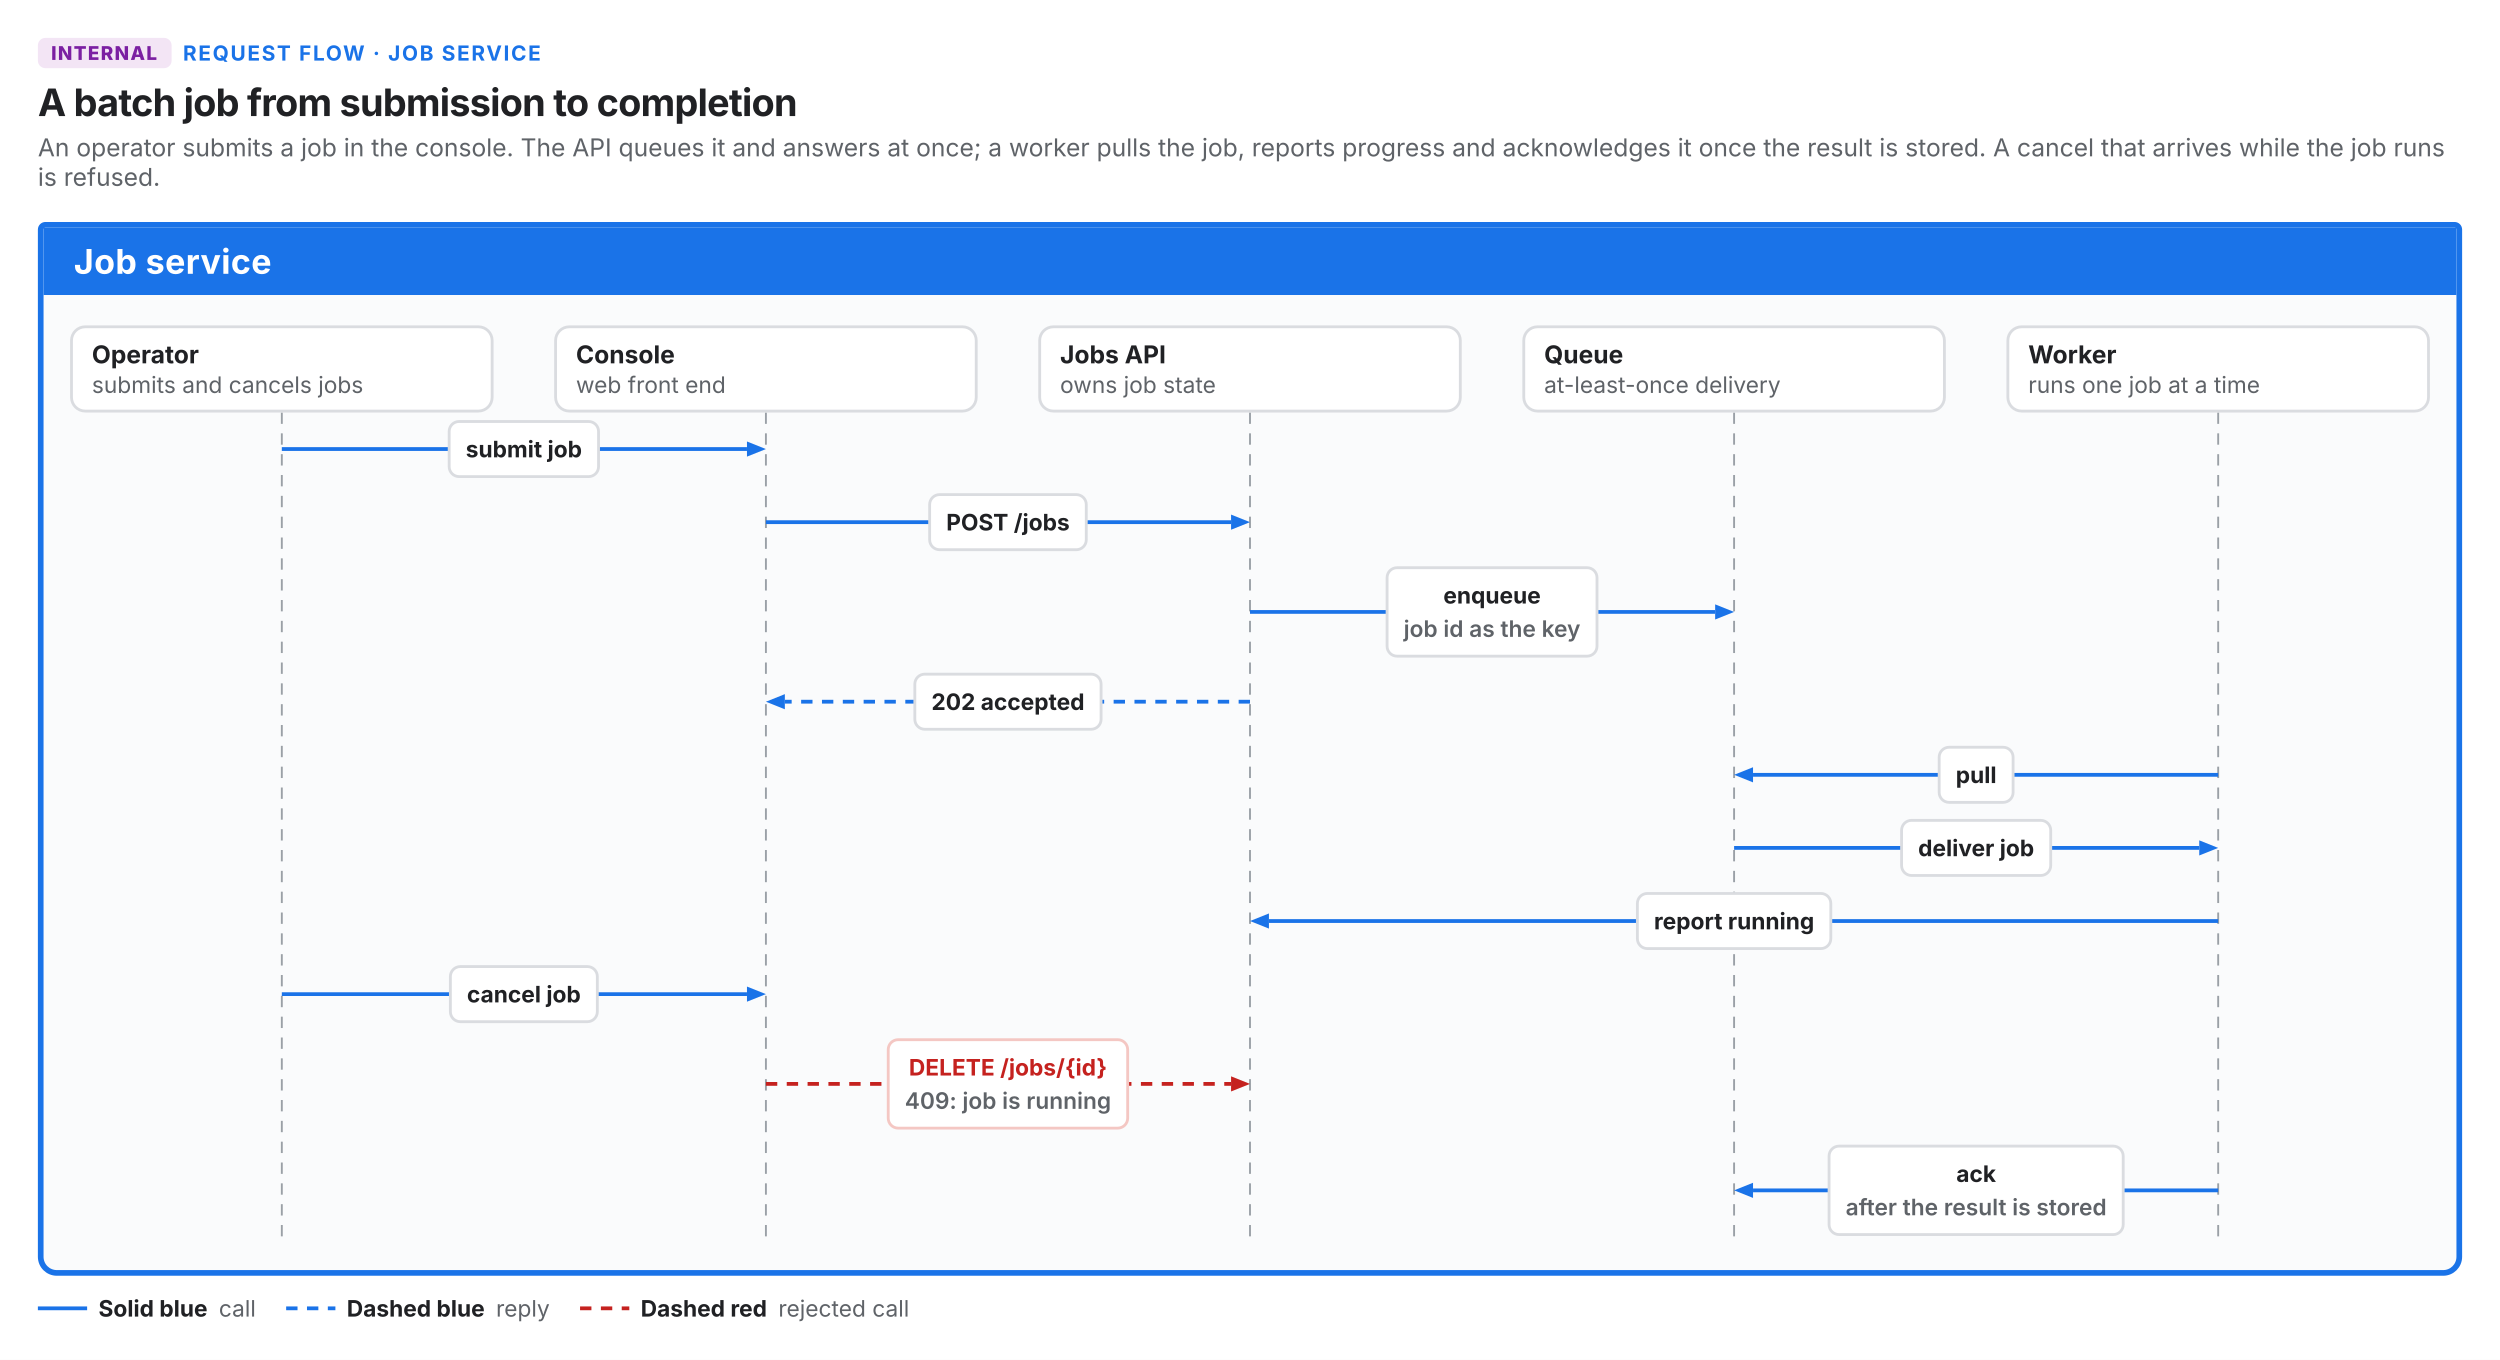
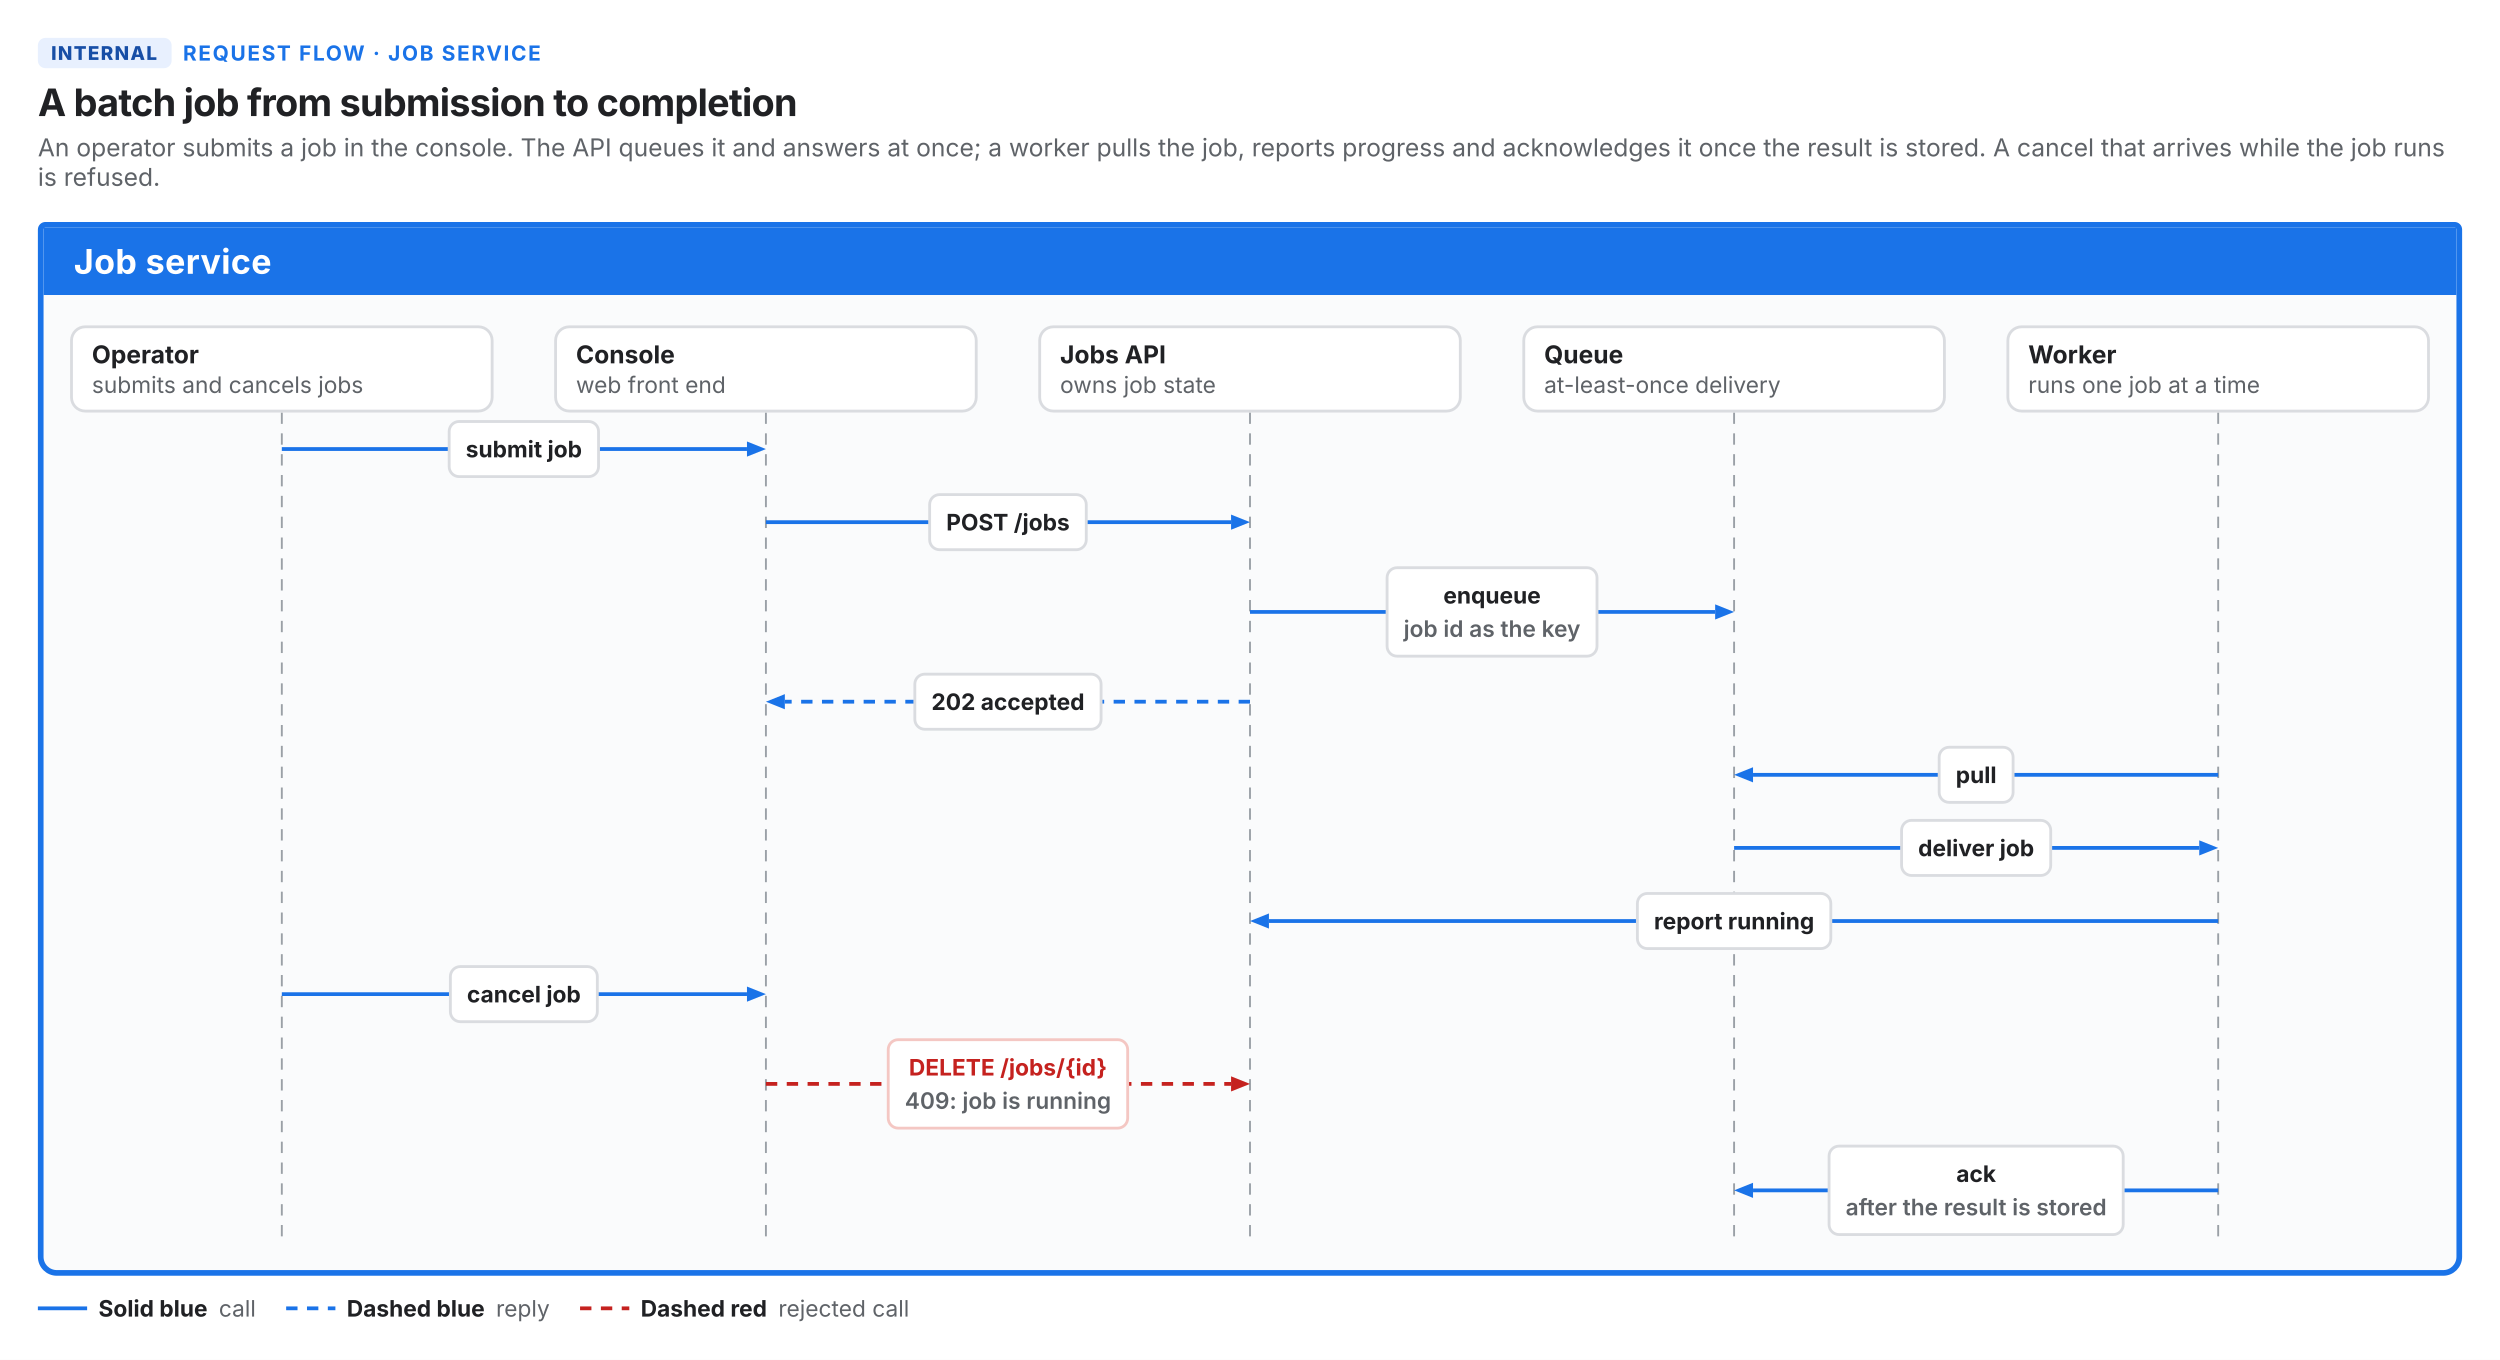
<svg xmlns="http://www.w3.org/2000/svg" width="1320" height="718" viewBox="0 0 1320 718">
  <rect x="0" y="0" width="1320" height="718" fill="#FFFFFF" />
  <defs>
    <marker id="arrow-center-blue" viewBox="0 0 10 8" refX="10" refY="4" markerWidth="10" markerHeight="8" markerUnits="userSpaceOnUse" orient="auto">
      <path d="M 0 0 L 10 4 L 0 8 Z" fill="#1A73E8" />
    </marker>
    <marker id="arrow-center-dash" viewBox="0 0 10 8" refX="10" refY="4" markerWidth="10" markerHeight="8" markerUnits="userSpaceOnUse" orient="auto">
      <path d="M 0 0 L 10 4 L 0 8 Z" fill="#1A73E8" />
    </marker>
    <marker id="arrow-center-deny" viewBox="0 0 10 8" refX="10" refY="4" markerWidth="10" markerHeight="8" markerUnits="userSpaceOnUse" orient="auto">
      <path d="M 0 0 L 10 4 L 0 8 Z" fill="#C5221F" />
    </marker>
  </defs>
  <g data-id="" data-tag="Page">
    <g data-id="/kicker" data-tag="Kicker">
-       <rect x="20" y="20" width="70.61" height="16" rx="4" fill="#F3E5F5" />
-       <text x="27" y="31.64" xml:space="preserve" font-family="Inter" font-size="10" font-weight="800" letter-spacing="0.7" fill="#7B1FA2">INTERNAL</text>
+       <rect x="20" y="20" width="70.61" height="16" rx="4" fill="#E8F0FE" />
+       <text x="27" y="31.64" xml:space="preserve" font-family="Inter" font-size="10" font-weight="800" letter-spacing="0.7" fill="#174EA6">INTERNAL</text>
      <text x="96.61" y="32" xml:space="preserve" font-family="Inter" font-size="11" font-weight="700" letter-spacing="0.88" fill="#1A73E8">REQUEST FLOW · JOB SERVICE</text>
    </g>
    <g data-id="/title" data-tag="Title">
      <text x="20" y="61.28" xml:space="preserve" font-family="Inter" font-size="20" font-weight="700" letter-spacing="-0.4" fill="#202124">A batch job from submission to completion</text>
    </g>
    <g data-id="/lede" data-tag="Lede">
      <text x="20" y="82.53" xml:space="preserve" font-family="Inter" font-size="13" font-weight="400" fill="#5F6368">An operator submits a job in the console. The API queues it and answers at once; a worker pulls the job, reports progress and acknowledges it once the result is stored. A cancel that arrives while the job runs</text>
      <text x="20" y="98.13" xml:space="preserve" font-family="Inter" font-size="13" font-weight="400" fill="#5F6368">is refused.</text>
    </g>
    <g data-id="/body" data-tag="Body">
      <g data-id="/body/0" data-tag="Zone" data-kind="system">
        <path d="M 24 117.2 H 1296 A 4 4 0 0 1 1300 121.2 V 663.6 A 10 10 0 0 1 1290 673.6 H 30 A 10 10 0 0 1 20 663.6 V 121.2 A 4 4 0 0 1 24 117.2 Z" fill="#FFFFFF" />
        <rect x="23" y="120.2" width="1274" height="35.6" fill="#1A73E8" />
        <rect x="23" y="155.8" width="1274" height="514.8" fill="#FAFBFC" />
        <path d="M 24 118.7 H 1296 A 2.5 2.5 0 0 1 1298.5 121.2 V 663.6 A 8.5 8.5 0 0 1 1290 672.1 H 30 A 8.5 8.5 0 0 1 21.5 663.6 V 121.2 A 2.5 2.5 0 0 1 24 118.7 Z" fill="none" stroke="#1A73E8" stroke-width="3" />
        <text x="39" y="144.55" xml:space="preserve" font-family="Inter" font-size="18" font-weight="700" letter-spacing="0.18" fill="#FFFFFF">Job service</text>
        <g data-id="/body/0/children/0" data-tag="Lanes">
          <line x1="148.8" y1="217.8" x2="148.8" y2="656.6" stroke="#9AA0A6" stroke-width="1" stroke-dasharray="6 5" />
          <line x1="404.4" y1="217.8" x2="404.4" y2="656.6" stroke="#9AA0A6" stroke-width="1" stroke-dasharray="6 5" />
          <line x1="660" y1="217.8" x2="660" y2="656.6" stroke="#9AA0A6" stroke-width="1" stroke-dasharray="6 5" />
          <line x1="915.6" y1="217.8" x2="915.6" y2="656.6" stroke="#9AA0A6" stroke-width="1" stroke-dasharray="6 5" />
          <line x1="1171.2" y1="217.8" x2="1171.2" y2="656.6" stroke="#9AA0A6" stroke-width="1" stroke-dasharray="6 5" />
          <g data-id="/body/0/children/0/children/0" data-tag="Pcard">
            <rect x="37.75" y="172.55" width="222.1" height="44.5" rx="7.25" fill="#FFFFFF" stroke="#DADCE0" stroke-width="1.5" />
            <text x="48.5" y="191.83" xml:space="preserve" font-family="Inter" font-size="13" font-weight="700" fill="#202124">Operator</text>
            <text x="48.5" y="207.47" xml:space="preserve" font-family="Inter" font-size="12" font-weight="400" fill="#5F6368">submits and cancels jobs</text>
          </g>
          <g data-id="/body/0/children/0/children/1" data-tag="Pcard">
            <rect x="293.35" y="172.55" width="222.1" height="44.5" rx="7.25" fill="#FFFFFF" stroke="#DADCE0" stroke-width="1.5" />
            <text x="304.1" y="191.83" xml:space="preserve" font-family="Inter" font-size="13" font-weight="700" fill="#202124">Console</text>
            <text x="304.1" y="207.47" xml:space="preserve" font-family="Inter" font-size="12" font-weight="400" fill="#5F6368">web front end</text>
          </g>
          <g data-id="/body/0/children/0/children/2" data-tag="Pcard">
            <rect x="548.95" y="172.55" width="222.1" height="44.5" rx="7.25" fill="#FFFFFF" stroke="#DADCE0" stroke-width="1.5" />
            <text x="559.7" y="191.83" xml:space="preserve" font-family="Inter" font-size="13" font-weight="700" fill="#202124">Jobs API</text>
            <text x="559.7" y="207.47" xml:space="preserve" font-family="Inter" font-size="12" font-weight="400" fill="#5F6368">owns job state</text>
          </g>
          <g data-id="/body/0/children/0/children/3" data-tag="Pcard">
            <rect x="804.55" y="172.55" width="222.1" height="44.5" rx="7.25" fill="#FFFFFF" stroke="#DADCE0" stroke-width="1.5" />
            <text x="815.3" y="191.83" xml:space="preserve" font-family="Inter" font-size="13" font-weight="700" fill="#202124">Queue</text>
            <text x="815.3" y="207.47" xml:space="preserve" font-family="Inter" font-size="12" font-weight="400" fill="#5F6368">at-least-once delivery</text>
          </g>
          <g data-id="/body/0/children/0/children/4" data-tag="Pcard">
            <rect x="1060.15" y="172.55" width="222.1" height="44.5" rx="7.25" fill="#FFFFFF" stroke="#DADCE0" stroke-width="1.5" />
            <text x="1070.9" y="191.83" xml:space="preserve" font-family="Inter" font-size="13" font-weight="700" fill="#202124">Worker</text>
            <text x="1070.9" y="207.47" xml:space="preserve" font-family="Inter" font-size="12" font-weight="400" fill="#5F6368">runs one job at a time</text>
          </g>
        </g>
      </g>
    </g>
    <g data-id="/legend" data-tag="Legend">
      <g data-id="/legend/0" data-tag="LegendEntry" data-kind="blue">
        <line x1="20" y1="690.8" x2="46" y2="690.8" stroke="#1A73E8" stroke-width="2" />
        <text x="52" y="695.17" xml:space="preserve" font-family="Inter" font-size="12" font-weight="700" fill="#202124">Solid blue</text>
        <text x="115.56" y="695.17" xml:space="preserve" font-family="Inter" font-size="12" font-weight="400" fill="#5F6368">call</text>
      </g>
      <g data-id="/legend/1" data-tag="LegendEntry" data-kind="dash">
        <line x1="151.09" y1="690.8" x2="177.09" y2="690.8" stroke="#1A73E8" stroke-width="2" stroke-dasharray="6 5" />
        <text x="183.09" y="695.17" xml:space="preserve" font-family="Inter" font-size="12" font-weight="700" fill="#202124">Dashed blue</text>
        <text x="261.9" y="695.17" xml:space="preserve" font-family="Inter" font-size="12" font-weight="400" fill="#5F6368">reply</text>
      </g>
      <g data-id="/legend/2" data-tag="LegendEntry" data-kind="deny">
        <line x1="306.27" y1="690.8" x2="332.27" y2="690.8" stroke="#C5221F" stroke-width="2" stroke-dasharray="6 5" />
        <text x="338.27" y="695.17" xml:space="preserve" font-family="Inter" font-size="12" font-weight="700" fill="#202124">Dashed red</text>
        <text x="410.96" y="695.17" xml:space="preserve" font-family="Inter" font-size="12" font-weight="400" fill="#5F6368">rejected call</text>
      </g>
    </g>
  </g>
  <g data-id="/links/0" data-tag="Link" data-kind="blue">
    <path d="M 148.8 237.1 L 394.4 237.1" fill="none" stroke="#1A73E8" stroke-width="2" stroke-linejoin="round" />
    <line x1="394.4" y1="237.1" x2="404.4" y2="237.1" stroke="none" marker-end="url(#arrow-center-blue)" />
    <rect x="237.16" y="222.55" width="78.87" height="29.1" rx="5.25" fill="#FFFFFF" stroke="#DADCE0" stroke-width="1.5" />
    <text x="245.91" y="241.47" xml:space="preserve" font-family="Inter" font-size="12" font-weight="700" fill="#202124">submit job</text>
  </g>
  <g data-id="/links/1" data-tag="Link" data-kind="blue">
    <path d="M 404.4 275.7 L 650 275.7" fill="none" stroke="#1A73E8" stroke-width="2" stroke-linejoin="round" />
    <line x1="650" y1="275.7" x2="660" y2="275.7" stroke="none" marker-end="url(#arrow-center-blue)" />
    <rect x="490.85" y="261.15" width="82.7" height="29.1" rx="5.25" fill="#FFFFFF" stroke="#DADCE0" stroke-width="1.5" />
    <text x="499.6" y="280.07" xml:space="preserve" font-family="Inter" font-size="12" font-weight="700" fill="#202124">POST /jobs</text>
  </g>
  <g data-id="/links/2" data-tag="Link" data-kind="blue">
    <path d="M 660 323.1 L 905.6 323.1" fill="none" stroke="#1A73E8" stroke-width="2" stroke-linejoin="round" />
    <line x1="905.6" y1="323.1" x2="915.6" y2="323.1" stroke="none" marker-end="url(#arrow-center-blue)" />
    <rect x="732.38" y="299.75" width="110.84" height="46.7" rx="5.25" fill="#FFFFFF" stroke="#DADCE0" stroke-width="1.5" />
    <text x="762.09" y="318.67" xml:space="preserve" font-family="Inter" font-size="12" font-weight="700" fill="#202124">enqueue</text>
    <text x="741.13" y="336.27" xml:space="preserve" font-family="Inter" font-size="12" font-weight="600" fill="#5F6368">job id as the key</text>
  </g>
  <g data-id="/links/3" data-tag="Link" data-kind="dash">
    <path d="M 660 370.5 L 414.4 370.5" fill="none" stroke="#1A73E8" stroke-width="2" stroke-dasharray="6 5" stroke-linejoin="round" />
    <line x1="414.4" y1="370.5" x2="404.4" y2="370.5" stroke="none" marker-end="url(#arrow-center-dash)" />
    <rect x="483.03" y="355.95" width="98.34" height="29.1" rx="5.25" fill="#FFFFFF" stroke="#DADCE0" stroke-width="1.5" />
    <text x="491.78" y="374.87" xml:space="preserve" font-family="Inter" font-size="12" font-weight="700" fill="#202124">202 accepted</text>
  </g>
  <g data-id="/links/4" data-tag="Link" data-kind="blue">
    <path d="M 1171.2 409.1 L 925.6 409.1" fill="none" stroke="#1A73E8" stroke-width="2" stroke-linejoin="round" />
    <line x1="925.6" y1="409.1" x2="915.6" y2="409.1" stroke="none" marker-end="url(#arrow-center-blue)" />
    <rect x="1023.88" y="394.55" width="39.04" height="29.1" rx="5.25" fill="#FFFFFF" stroke="#DADCE0" stroke-width="1.5" />
    <text x="1032.63" y="413.47" xml:space="preserve" font-family="Inter" font-size="12" font-weight="700" fill="#202124">pull</text>
  </g>
  <g data-id="/links/5" data-tag="Link" data-kind="blue">
    <path d="M 915.6 447.7 L 1161.2 447.7" fill="none" stroke="#1A73E8" stroke-width="2" stroke-linejoin="round" />
    <line x1="1161.2" y1="447.7" x2="1171.2" y2="447.7" stroke="none" marker-end="url(#arrow-center-blue)" />
    <rect x="1004.03" y="433.15" width="78.75" height="29.1" rx="5.25" fill="#FFFFFF" stroke="#DADCE0" stroke-width="1.5" />
    <text x="1012.78" y="452.07" xml:space="preserve" font-family="Inter" font-size="12" font-weight="700" fill="#202124">deliver job</text>
  </g>
  <g data-id="/links/6" data-tag="Link" data-kind="blue">
    <path d="M 1171.2 486.3 L 670 486.3" fill="none" stroke="#1A73E8" stroke-width="2" stroke-linejoin="round" />
    <line x1="670" y1="486.3" x2="660" y2="486.3" stroke="none" marker-end="url(#arrow-center-blue)" />
    <rect x="864.54" y="471.75" width="102.13" height="29.1" rx="5.25" fill="#FFFFFF" stroke="#DADCE0" stroke-width="1.5" />
    <text x="873.29" y="490.67" xml:space="preserve" font-family="Inter" font-size="12" font-weight="700" fill="#202124">report running</text>
  </g>
  <g data-id="/links/7" data-tag="Link" data-kind="blue">
    <path d="M 148.8 524.9 L 394.4 524.9" fill="none" stroke="#1A73E8" stroke-width="2" stroke-linejoin="round" />
    <line x1="394.4" y1="524.9" x2="404.4" y2="524.9" stroke="none" marker-end="url(#arrow-center-blue)" />
    <rect x="237.8" y="510.35" width="77.59" height="29.1" rx="5.25" fill="#FFFFFF" stroke="#DADCE0" stroke-width="1.5" />
    <text x="246.55" y="529.27" xml:space="preserve" font-family="Inter" font-size="12" font-weight="700" fill="#202124">cancel job</text>
  </g>
  <g data-id="/links/8" data-tag="Link" data-kind="deny">
    <path d="M 404.4 572.3 L 650 572.3" fill="none" stroke="#C5221F" stroke-width="2" stroke-dasharray="6 5" stroke-linejoin="round" />
    <line x1="650" y1="572.3" x2="660" y2="572.3" stroke="none" marker-end="url(#arrow-center-deny)" />
    <rect x="468.98" y="548.95" width="126.43" height="46.7" rx="5.25" fill="#FFFFFF" stroke="#F4C7C3" stroke-width="1.5" />
    <text x="479.87" y="567.87" xml:space="preserve" font-family="Inter" font-size="12" font-weight="700" fill="#C5221F">DELETE /jobs/{id}</text>
    <text x="477.73" y="585.47" xml:space="preserve" font-family="Inter" font-size="12" font-weight="600" fill="#5F6368">409: job is running</text>
  </g>
  <g data-id="/links/9" data-tag="Link" data-kind="blue">
    <path d="M 1171.2 628.5 L 925.6 628.5" fill="none" stroke="#1A73E8" stroke-width="2" stroke-linejoin="round" />
    <line x1="925.6" y1="628.5" x2="915.6" y2="628.5" stroke="none" marker-end="url(#arrow-center-blue)" />
    <rect x="965.75" y="605.15" width="155.3" height="46.7" rx="5.25" fill="#FFFFFF" stroke="#DADCE0" stroke-width="1.5" />
    <text x="1032.91" y="624.07" xml:space="preserve" font-family="Inter" font-size="12" font-weight="700" fill="#202124">ack</text>
    <text x="974.5" y="641.67" xml:space="preserve" font-family="Inter" font-size="12" font-weight="600" fill="#5F6368">after the result is stored</text>
  </g>
</svg>
